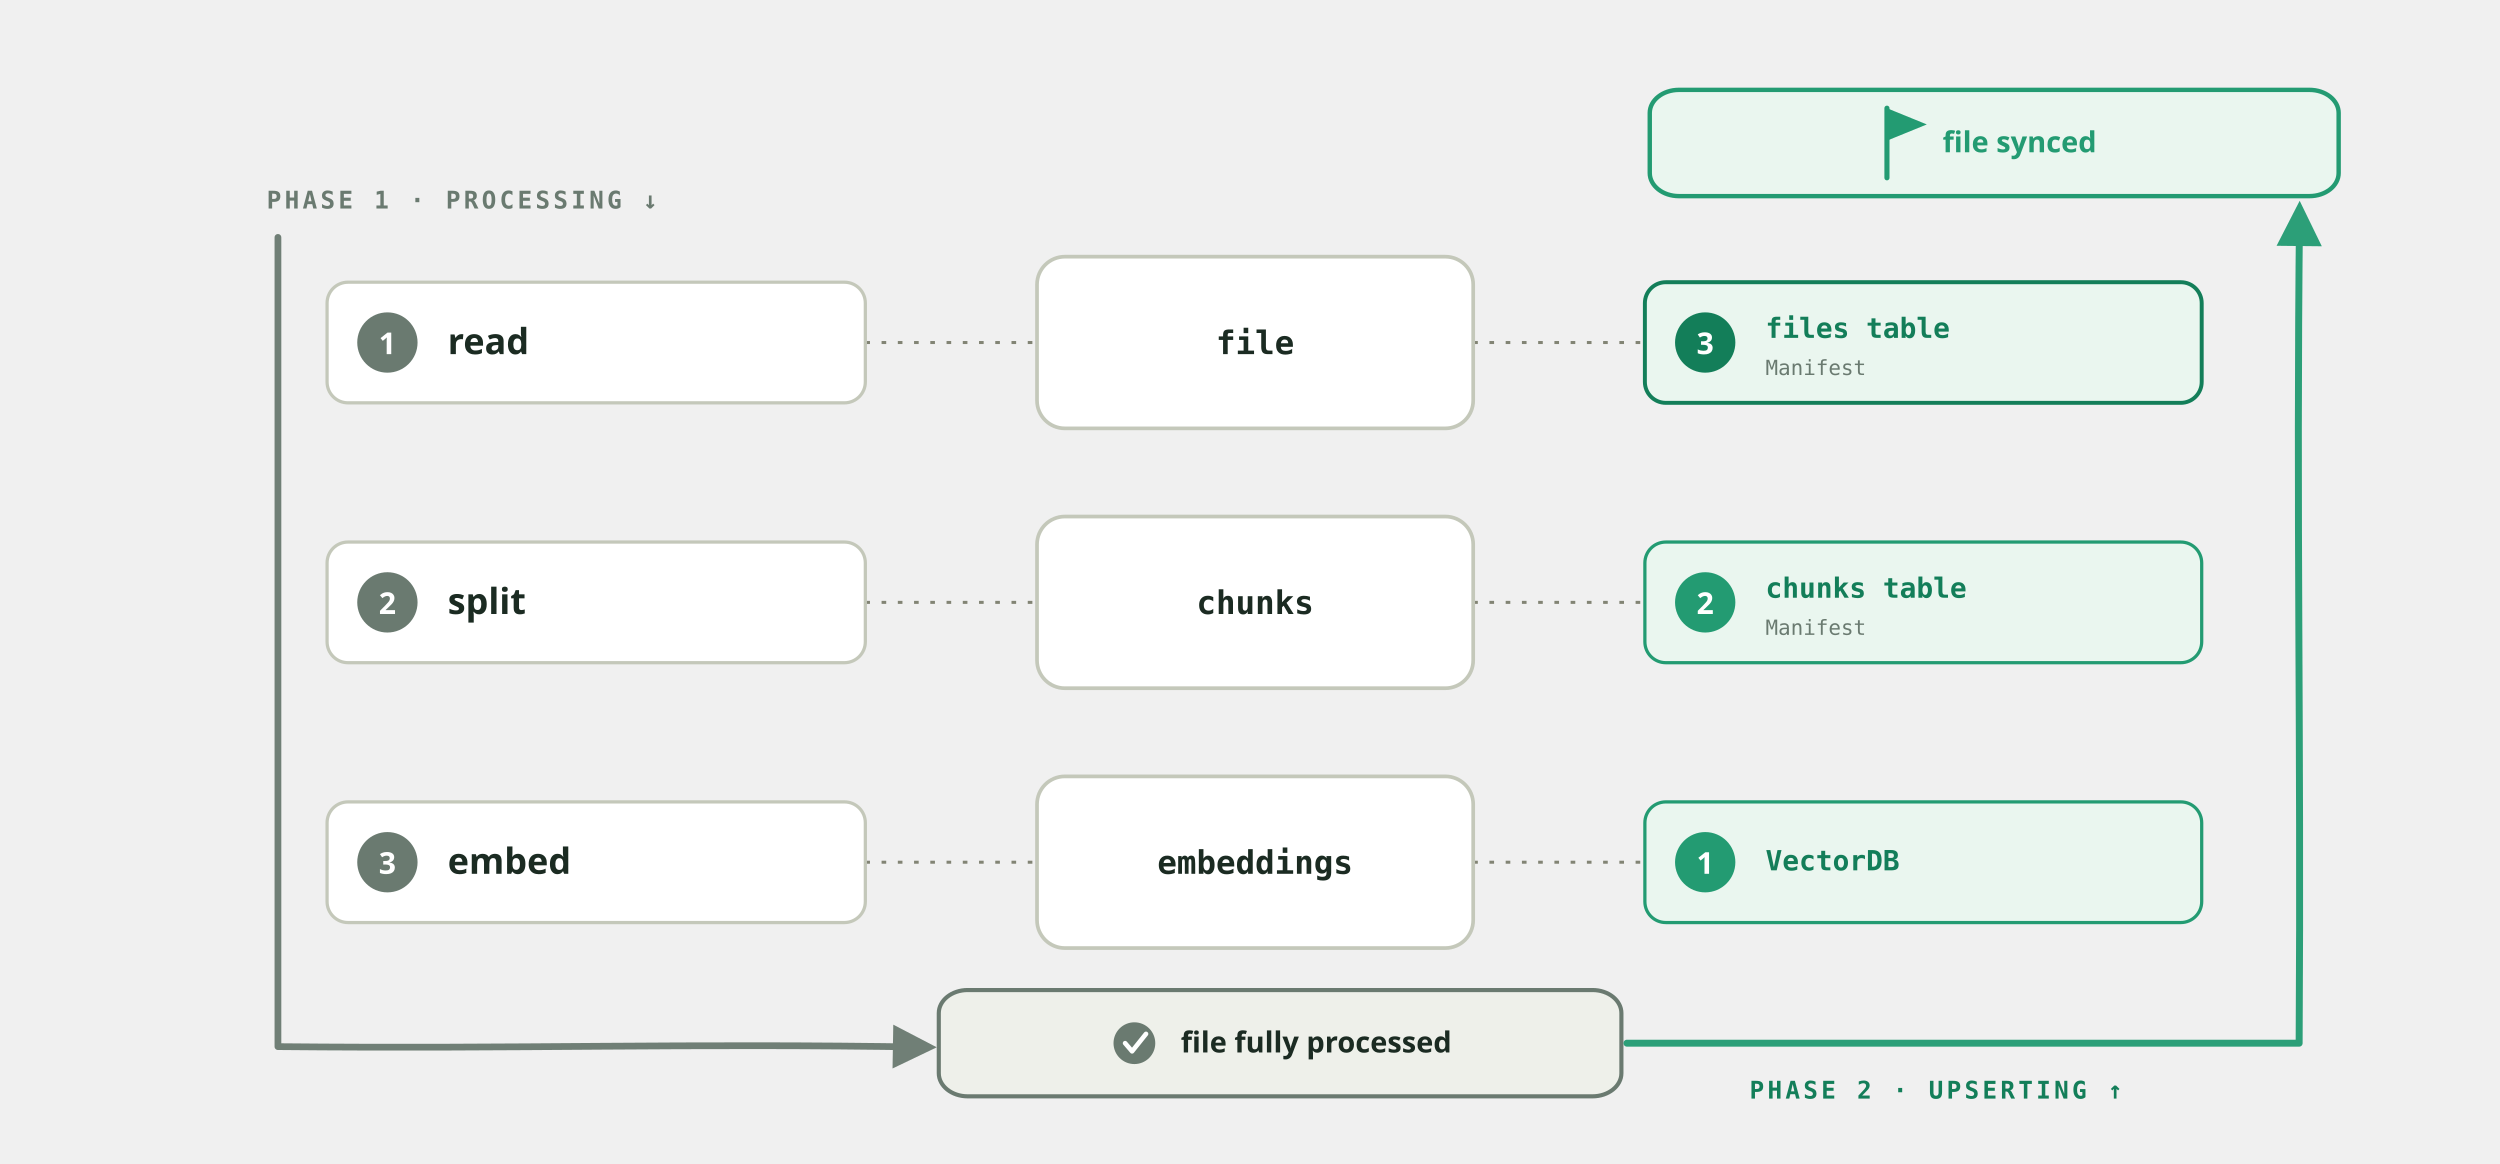
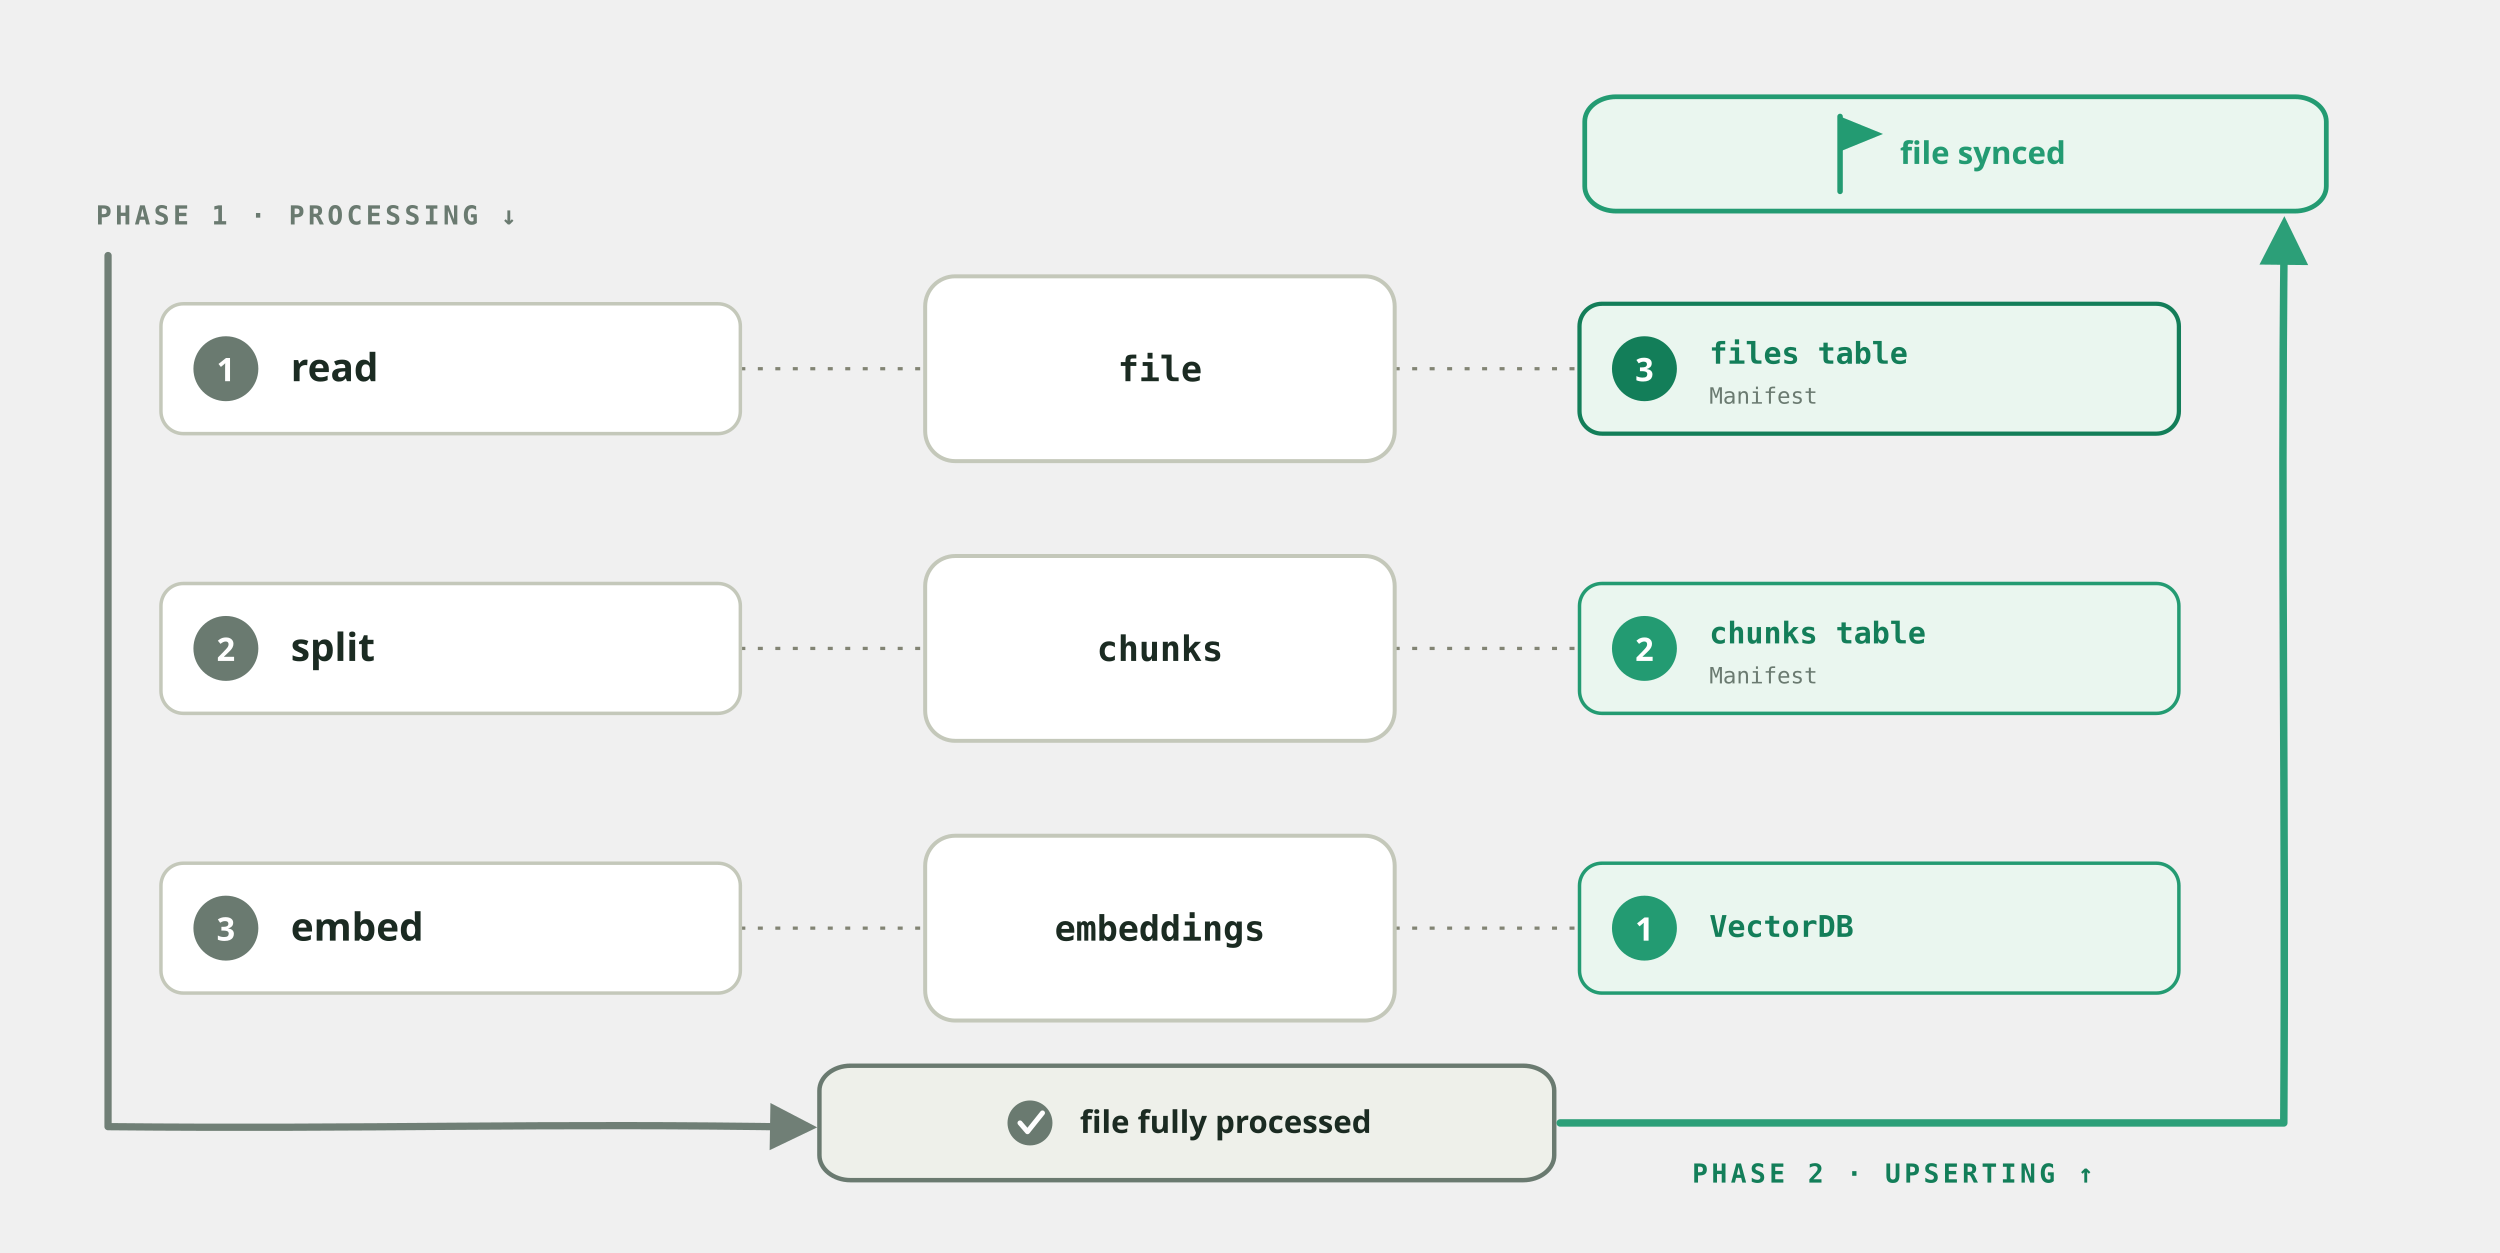
- <svg xmlns="http://www.w3.org/2000/svg" viewBox="0 0 1077.552 501.635" width="1077.552" font-family="Montserrat, system-ui, sans-serif" version="1.1" id="svg33" height="501.635">
+ <svg xmlns="http://www.w3.org/2000/svg" viewBox="0 0 1001.017 501.635" width="1001.016" font-family="Montserrat, system-ui, sans-serif" version="1.1" id="svg33" height="501.635">
  <defs id="defs5">
    <pattern id="kgrid" width="28" height="28" patternUnits="userSpaceOnUse">
      <path d="M28 0H0V28" fill="none" stroke="#1b2b22" stroke-width="1" opacity="0.035" id="path1" />
    </pattern>
    <marker id="mG" viewBox="0 0 10 10" refX="8" refY="5" markerWidth="6.5" markerHeight="6.5" orient="auto-start-reverse" preserveAspectRatio="xMidYMid">
      <path d="M 0,0 10,5 0,10 Z" fill="#239b72" id="path2" />
    </marker>
    <marker id="mD" viewBox="0 0 10 10" refX="8" refY="5" markerWidth="6.5" markerHeight="6.5" orient="auto-start-reverse">
      <path d="M 0,0 10,5 0,10 Z" fill="#137e59" id="path3" />
    </marker>
    <marker id="mI" viewBox="0 0 10 10" refX="8" refY="5" markerWidth="6.5" markerHeight="6.5" orient="auto-start-reverse">
      <path d="M 0,0 10,5 0,10 Z" fill="#6a7a70" id="path4" />
    </marker>
    <marker id="mP" viewBox="0 0 10 10" refX="8" refY="5" markerWidth="6.5" markerHeight="6.5" orient="auto-start-reverse" preserveAspectRatio="xMidYMid">
      <path d="M 0,0 10,5 0,10 Z" fill="#6a7a70" id="path5" />
    </marker>
    <marker id="mG-3" viewBox="0 0 10 10" refX="8" refY="5" markerWidth="6.5" markerHeight="6.5" orient="auto-start-reverse" preserveAspectRatio="xMidYMid">
      <path d="M 0,0 10,5 0,10 Z" fill="#239b72" id="path2-5" />
    </marker>
  </defs>
-   <g id="g33" transform="scale(0.8288861,0.8957766)" style="display:none">
+   <g id="g33" transform="scale(0.7700127,0.8957766)" style="display:none">
    <rect x="0" y="0" width="1300" height="560" rx="0" ry="0" fill="#f5f3ec" id="rect5" />
    <rect x="0" y="0" width="1300" height="560" fill="url(#kgrid)" id="rect6" />
  </g>
-   <line x1="372.978" y1="147.635" x2="446.978" y2="147.635" stroke="#d8d9cd" stroke-width="1.3" stroke-dasharray="2, 5" id="line6" style="stroke:#828474;stroke-opacity:1" />
-   <line x1="634.978" y1="147.635" x2="708.978" y2="147.635" stroke="#d8d9cd" stroke-width="1.3" stroke-dasharray="2, 5" id="line7" style="stroke:#828474;stroke-opacity:1" />
-   <line x1="372.978" y1="259.635" x2="446.978" y2="259.635" stroke="#d8d9cd" stroke-width="1.3" stroke-dasharray="2, 5" id="line8" style="stroke:#828474;stroke-opacity:1" />
-   <line x1="634.978" y1="259.635" x2="708.978" y2="259.635" stroke="#d8d9cd" stroke-width="1.3" stroke-dasharray="2, 5" id="line9" style="stroke:#828474;stroke-opacity:1" />
-   <line x1="372.978" y1="371.635" x2="446.978" y2="371.635" stroke="#d8d9cd" stroke-width="1.3" stroke-dasharray="2, 5" id="line10" style="stroke:#828474;stroke-opacity:1" />
-   <line x1="634.978" y1="371.635" x2="708.978" y2="371.635" stroke="#d8d9cd" stroke-width="1.3" stroke-dasharray="2, 5" id="line11" style="stroke:#828474;stroke-opacity:1" />
-   <rect x="446.978" y="110.635" width="188" height="74" rx="12" ry="12" fill="#ffffff" stroke="#c4c8ba" stroke-width="1.6" id="rect11" />
-   <text x="540.978" y="152.635" font-size="14px" font-weight="700" fill="#1b2b22" text-anchor="middle" font-family="'Spline Sans Mono', monospace" id="text11">file</text>
-   <rect x="446.978" y="222.635" width="188" height="74" rx="12" ry="12" fill="#ffffff" stroke="#c4c8ba" stroke-width="1.6" id="rect12" />
-   <text x="540.978" y="264.635" font-size="14px" font-weight="700" fill="#1b2b22" text-anchor="middle" font-family="'Spline Sans Mono', monospace" id="text12">chunks</text>
-   <rect x="446.978" y="334.635" width="188" height="74" rx="12" ry="12" fill="#ffffff" stroke="#c4c8ba" stroke-width="1.6" id="rect13" />
-   <text x="540.978" y="376.635" font-size="14px" font-weight="700" fill="#1b2b22" text-anchor="middle" font-family="'Spline Sans Mono', monospace" id="text13">embeddings</text>
-   <rect x="140.978" y="121.635" width="232" height="52" rx="9" ry="9" fill="#ffffff" stroke="#c4c8ba" stroke-width="1.4" id="rect14" />
-   <circle cx="166.978" cy="147.635" r="13" fill="#6a7a70" id="circle14" />
-   <text x="166.978" y="152.635" font-size="13px" font-weight="700" fill="#ffffff" text-anchor="middle" id="text14">1</text>
-   <text x="192.978" y="152.635" font-size="15.5px" font-weight="700" fill="#1b2b22" text-anchor="start" id="text15">read</text>
-   <rect x="140.978" y="233.635" width="232" height="52" rx="9" ry="9" fill="#ffffff" stroke="#c4c8ba" stroke-width="1.4" id="rect15" />
-   <circle cx="166.978" cy="259.635" r="13" fill="#6a7a70" id="circle15" />
-   <text x="166.978" y="264.635" font-size="13px" font-weight="700" fill="#ffffff" text-anchor="middle" id="text16">2</text>
-   <text x="192.978" y="264.635" font-size="15.5px" font-weight="700" fill="#1b2b22" text-anchor="start" id="text17">split</text>
-   <rect x="140.978" y="345.635" width="232" height="52" rx="9" ry="9" fill="#ffffff" stroke="#c4c8ba" stroke-width="1.4" id="rect17" />
-   <circle cx="166.978" cy="371.635" r="13" fill="#6a7a70" id="circle17" />
-   <text x="166.978" y="376.635" font-size="13px" font-weight="700" fill="#ffffff" text-anchor="middle" id="text18">3</text>
-   <text x="192.978" y="376.635" font-size="15.5px" font-weight="700" fill="#1b2b22" text-anchor="start" id="text19">embed</text>
-   <rect x="708.978" y="121.635" width="240" height="52" rx="9" ry="9" fill="#eaf6ef" stroke="#137e59" stroke-width="1.7" id="rect19" />
-   <circle cx="734.978" cy="147.635" r="13" fill="#137e59" id="circle19" />
-   <text x="734.978" y="152.635" font-size="13px" font-weight="700" fill="#ffffff" text-anchor="middle" id="text20">3</text>
-   <text x="760.978" y="145.635" font-size="12px" font-weight="600" fill="#137e59" text-anchor="start" font-family="'Spline Sans Mono', monospace" id="text21">files table</text>
-   <text x="760.978" y="161.635" font-size="9px" font-weight="400" fill="#6a7a70" text-anchor="start" font-family="'Spline Sans Mono', monospace" id="text22">Manifest</text>
-   <rect x="708.978" y="233.635" width="240" height="52" rx="9" ry="9" fill="#eaf6ef" stroke="#239b72" stroke-width="1.4" id="rect22" />
-   <circle cx="734.978" cy="259.635" r="13" fill="#239b72" id="circle22" />
-   <text x="734.978" y="264.635" font-size="13px" font-weight="700" fill="#ffffff" text-anchor="middle" id="text23">2</text>
-   <text x="760.978" y="257.635" font-size="12px" font-weight="600" fill="#137e59" text-anchor="start" font-family="'Spline Sans Mono', monospace" id="text24">chunks table</text>
-   <text x="760.978" y="273.635" font-size="9px" font-weight="400" fill="#6a7a70" text-anchor="start" font-family="'Spline Sans Mono', monospace" id="text25">Manifest</text>
-   <rect x="708.978" y="345.635" width="240" height="52" rx="9" ry="9" fill="#eaf6ef" stroke="#239b72" stroke-width="1.4" id="rect25" />
-   <circle cx="734.978" cy="371.635" r="13" fill="#239b72" id="circle25" />
-   <text x="734.978" y="376.635" font-size="13px" font-weight="700" fill="#ffffff" text-anchor="middle" id="text26">1</text>
-   <text x="760.978" y="375.141" font-size="12px" font-weight="600" fill="#137e59" text-anchor="start" font-family="'Spline Sans Mono', monospace" id="text27">VectorDB</text>
-   <g id="g37" transform="translate(323.9694,-58.3651)">
+   <line x1="296.443" y1="147.635" x2="370.443" y2="147.635" stroke="#d8d9cd" stroke-width="1.3" stroke-dasharray="2, 5" id="line6" style="stroke:#828474;stroke-opacity:1" />
+   <line x1="558.443" y1="147.635" x2="632.443" y2="147.635" stroke="#d8d9cd" stroke-width="1.3" stroke-dasharray="2, 5" id="line7" style="stroke:#828474;stroke-opacity:1" />
+   <line x1="296.443" y1="259.635" x2="370.443" y2="259.635" stroke="#d8d9cd" stroke-width="1.3" stroke-dasharray="2, 5" id="line8" style="stroke:#828474;stroke-opacity:1" />
+   <line x1="558.443" y1="259.635" x2="632.443" y2="259.635" stroke="#d8d9cd" stroke-width="1.3" stroke-dasharray="2, 5" id="line9" style="stroke:#828474;stroke-opacity:1" />
+   <line x1="296.443" y1="371.635" x2="370.443" y2="371.635" stroke="#d8d9cd" stroke-width="1.3" stroke-dasharray="2, 5" id="line10" style="stroke:#828474;stroke-opacity:1" />
+   <line x1="558.443" y1="371.635" x2="632.443" y2="371.635" stroke="#d8d9cd" stroke-width="1.3" stroke-dasharray="2, 5" id="line11" style="stroke:#828474;stroke-opacity:1" />
+   <rect x="370.443" y="110.635" width="188" height="74" rx="12" ry="12" fill="#ffffff" stroke="#c4c8ba" stroke-width="1.6" id="rect11" />
+   <text x="464.443" y="152.635" font-size="14px" font-weight="700" fill="#1b2b22" text-anchor="middle" font-family="'Spline Sans Mono', monospace" id="text11">file</text>
+   <rect x="370.443" y="222.635" width="188" height="74" rx="12" ry="12" fill="#ffffff" stroke="#c4c8ba" stroke-width="1.6" id="rect12" />
+   <text x="464.443" y="264.635" font-size="14px" font-weight="700" fill="#1b2b22" text-anchor="middle" font-family="'Spline Sans Mono', monospace" id="text12">chunks</text>
+   <rect x="370.443" y="334.635" width="188" height="74" rx="12" ry="12" fill="#ffffff" stroke="#c4c8ba" stroke-width="1.6" id="rect13" />
+   <text x="464.443" y="376.635" font-size="14px" font-weight="700" fill="#1b2b22" text-anchor="middle" font-family="'Spline Sans Mono', monospace" id="text13">embeddings</text>
+   <rect x="64.443" y="121.635" width="232" height="52" rx="9" ry="9" fill="#ffffff" stroke="#c4c8ba" stroke-width="1.4" id="rect14" />
+   <circle cx="90.443" cy="147.635" r="13" fill="#6a7a70" id="circle14" />
+   <text x="90.443" y="152.635" font-size="13px" font-weight="700" fill="#ffffff" text-anchor="middle" id="text14">1</text>
+   <text x="116.443" y="152.635" font-size="15.5px" font-weight="700" fill="#1b2b22" text-anchor="start" id="text15">read</text>
+   <rect x="64.443" y="233.635" width="232" height="52" rx="9" ry="9" fill="#ffffff" stroke="#c4c8ba" stroke-width="1.4" id="rect15" />
+   <circle cx="90.443" cy="259.635" r="13" fill="#6a7a70" id="circle15" />
+   <text x="90.443" y="264.635" font-size="13px" font-weight="700" fill="#ffffff" text-anchor="middle" id="text16">2</text>
+   <text x="116.443" y="264.635" font-size="15.5px" font-weight="700" fill="#1b2b22" text-anchor="start" id="text17">split</text>
+   <rect x="64.443" y="345.635" width="232" height="52" rx="9" ry="9" fill="#ffffff" stroke="#c4c8ba" stroke-width="1.4" id="rect17" />
+   <circle cx="90.443" cy="371.635" r="13" fill="#6a7a70" id="circle17" />
+   <text x="90.443" y="376.635" font-size="13px" font-weight="700" fill="#ffffff" text-anchor="middle" id="text18">3</text>
+   <text x="116.443" y="376.635" font-size="15.5px" font-weight="700" fill="#1b2b22" text-anchor="start" id="text19">embed</text>
+   <rect x="632.443" y="121.635" width="240" height="52" rx="9" ry="9" fill="#eaf6ef" stroke="#137e59" stroke-width="1.7" id="rect19" />
+   <circle cx="658.443" cy="147.635" r="13" fill="#137e59" id="circle19" />
+   <text x="658.443" y="152.635" font-size="13px" font-weight="700" fill="#ffffff" text-anchor="middle" id="text20">3</text>
+   <text x="684.443" y="145.635" font-size="12px" font-weight="600" fill="#137e59" text-anchor="start" font-family="'Spline Sans Mono', monospace" id="text21">files table</text>
+   <text x="684.443" y="161.635" font-size="9px" font-weight="400" fill="#6a7a70" text-anchor="start" font-family="'Spline Sans Mono', monospace" id="text22">Manifest</text>
+   <rect x="632.443" y="233.635" width="240" height="52" rx="9" ry="9" fill="#eaf6ef" stroke="#239b72" stroke-width="1.4" id="rect22" />
+   <circle cx="658.443" cy="259.635" r="13" fill="#239b72" id="circle22" />
+   <text x="658.443" y="264.635" font-size="13px" font-weight="700" fill="#ffffff" text-anchor="middle" id="text23">2</text>
+   <text x="684.443" y="257.635" font-size="12px" font-weight="600" fill="#137e59" text-anchor="start" font-family="'Spline Sans Mono', monospace" id="text24">chunks table</text>
+   <text x="684.443" y="273.635" font-size="9px" font-weight="400" fill="#6a7a70" text-anchor="start" font-family="'Spline Sans Mono', monospace" id="text25">Manifest</text>
+   <rect x="632.443" y="345.635" width="240" height="52" rx="9" ry="9" fill="#eaf6ef" stroke="#239b72" stroke-width="1.4" id="rect25" />
+   <circle cx="658.443" cy="371.635" r="13" fill="#239b72" id="circle25" />
+   <text x="658.443" y="376.635" font-size="13px" font-weight="700" fill="#ffffff" text-anchor="middle" id="text26">1</text>
+   <text x="684.443" y="375.141" font-size="12px" font-weight="600" fill="#137e59" text-anchor="start" font-family="'Spline Sans Mono', monospace" id="text27">VectorDB</text>
+   <g id="g37" transform="translate(247.434,-58.3651)">
    <rect x="80.668" y="485.091" width="294.219" height="45.817" rx="12.467" ry="9.96" fill="#eef0ea" stroke="#6a7a70" stroke-width="1.783" id="rect28" />
    <circle cx="164.978" cy="508" r="9" fill="#6a7a70" id="circle28" />
    <polyline points="270,508 273,511.5 279,504" fill="none" stroke="#ffffff" stroke-width="2" stroke-linecap="round" stroke-linejoin="round" id="polyline28" transform="translate(-109.0216)" />
    <text x="184.978" y="512" font-size="12.5px" font-weight="700" fill="#1b2b22" text-anchor="start" id="text29">file fully processed</text>
  </g>
-   <rect x="711.08" y="38.736" width="296.924" height="45.797" rx="12.582" ry="9.956" fill="#eaf6ef" stroke="#239b72" stroke-width="1.903" id="rect29" />
-   <g id="g36" transform="translate(-30.68935,-58.3651)">
+   <rect x="634.544" y="38.736" width="296.924" height="45.797" rx="12.582" ry="9.956" fill="#eaf6ef" stroke="#239b72" stroke-width="1.903" id="rect29" />
+   <g id="g36" transform="translate(-107.2247,-58.3651)">
    <g id="g35">
      <g id="g34">
        <line x1="844" y1="135" x2="844" y2="105" stroke="#239b72" stroke-width="2.2" stroke-linecap="round" id="line29" />
      </g>
      <path d="m 844,105 17.182,7 L 844,119 Z" fill="#239b72" id="path29" style="fill:#239b72;fill-opacity:1;stroke:none;stroke-width:1.4;stroke-linejoin:round;stroke-dasharray:none;stroke-opacity:1" />
    </g>
    <text x="868" y="124" font-size="12.5px" font-weight="700" fill="#239b72" text-anchor="start" id="text30">file synced</text>
  </g>
-   <path d="M 701.248,449.635 H 990.978 c 0.866,-135.166 -1.279,-224.027 0.19,-359.189" fill="none" stroke="#239b72" stroke-width="3" stroke-linecap="round" stroke-linejoin="round" marker-end="url(#mG)" opacity="0.95" id="path31" />
-   <path d="m 119.796,102.318 v 348.799 c 105.434,1.042 174.749,-1.539 280.179,0.229" fill="none" stroke="#239b72" stroke-width="2.907" stroke-linecap="round" stroke-linejoin="round" marker-end="url(#mG-3)" opacity="0.95" id="path31-2" style="fill:none;fill-opacity:1;stroke:#6a7a70;stroke-opacity:1;marker-end:url(#mP)" />
-   <text x="114.953" y="89.879" font-size="10.5px" font-weight="600" fill="#6a7a70" text-anchor="start" font-family="'Spline Sans Mono', monospace" letter-spacing="1.4" id="text32">PHASE 1 · PROCESSING ↓</text>
-   <text x="754.091" y="473.514" font-size="10.5px" font-weight="600" fill="#137e59" text-anchor="start" font-family="'Spline Sans Mono', monospace" letter-spacing="1.4" id="text33">PHASE 2 · UPSERTING ↑</text>
+   <path d="m 624.712,449.635 h 289.731 c 0.866,-135.166 -1.279,-224.027 0.19,-359.189" fill="none" stroke="#239b72" stroke-width="3" stroke-linecap="round" stroke-linejoin="round" marker-end="url(#mG)" opacity="0.95" id="path31" />
+   <path d="m 43.261,102.318 v 348.799 c 105.434,1.042 174.749,-1.539 280.179,0.229" fill="none" stroke="#239b72" stroke-width="2.907" stroke-linecap="round" stroke-linejoin="round" marker-end="url(#mG-3)" opacity="0.95" id="path31-2" style="fill:none;fill-opacity:1;stroke:#6a7a70;stroke-opacity:1;marker-end:url(#mP)" />
+   <text x="38.417" y="89.879" font-size="10.5px" font-weight="600" fill="#6a7a70" text-anchor="start" font-family="'Spline Sans Mono', monospace" letter-spacing="1.4" id="text32">PHASE 1 · PROCESSING ↓</text>
+   <text x="677.556" y="473.514" font-size="10.5px" font-weight="600" fill="#137e59" text-anchor="start" font-family="'Spline Sans Mono', monospace" letter-spacing="1.4" id="text33">PHASE 2 · UPSERTING ↑</text>
</svg>
